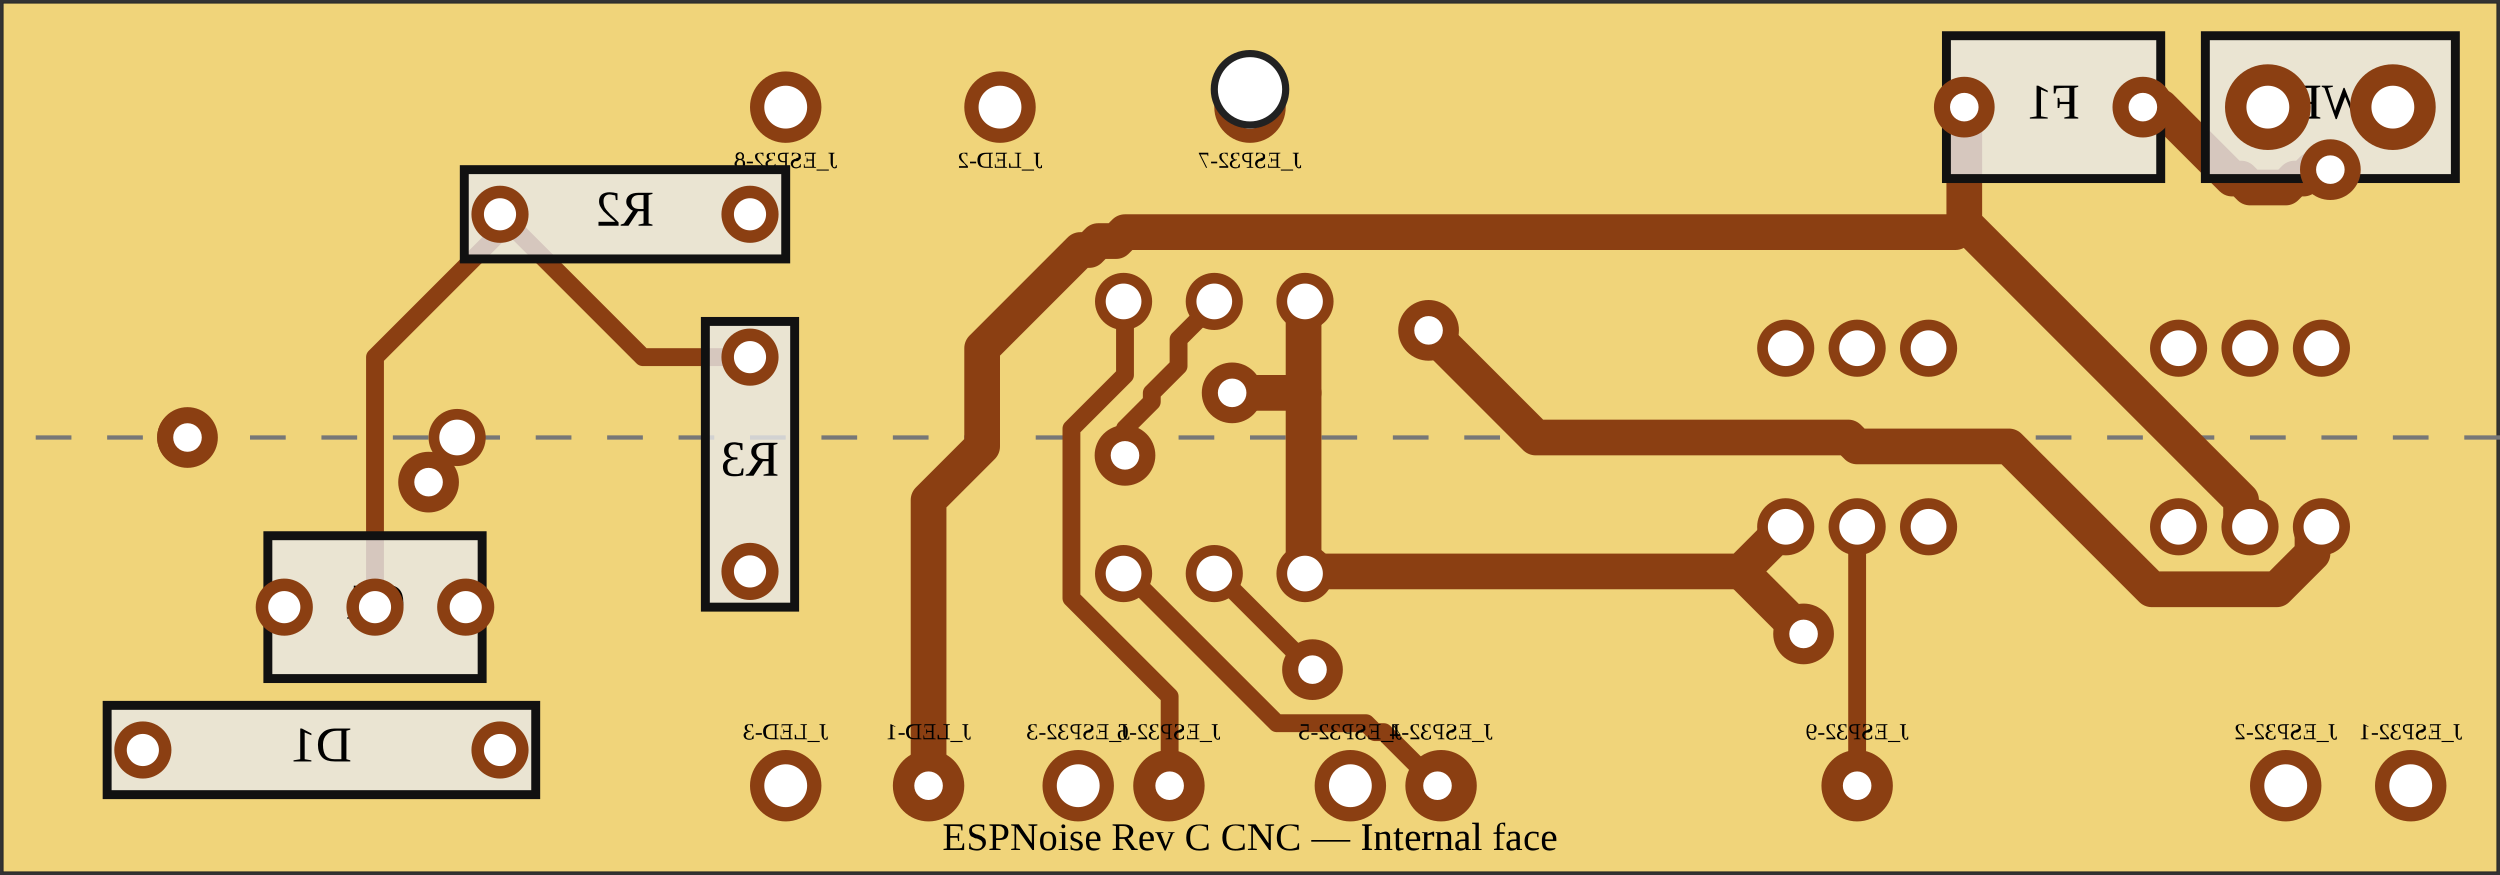
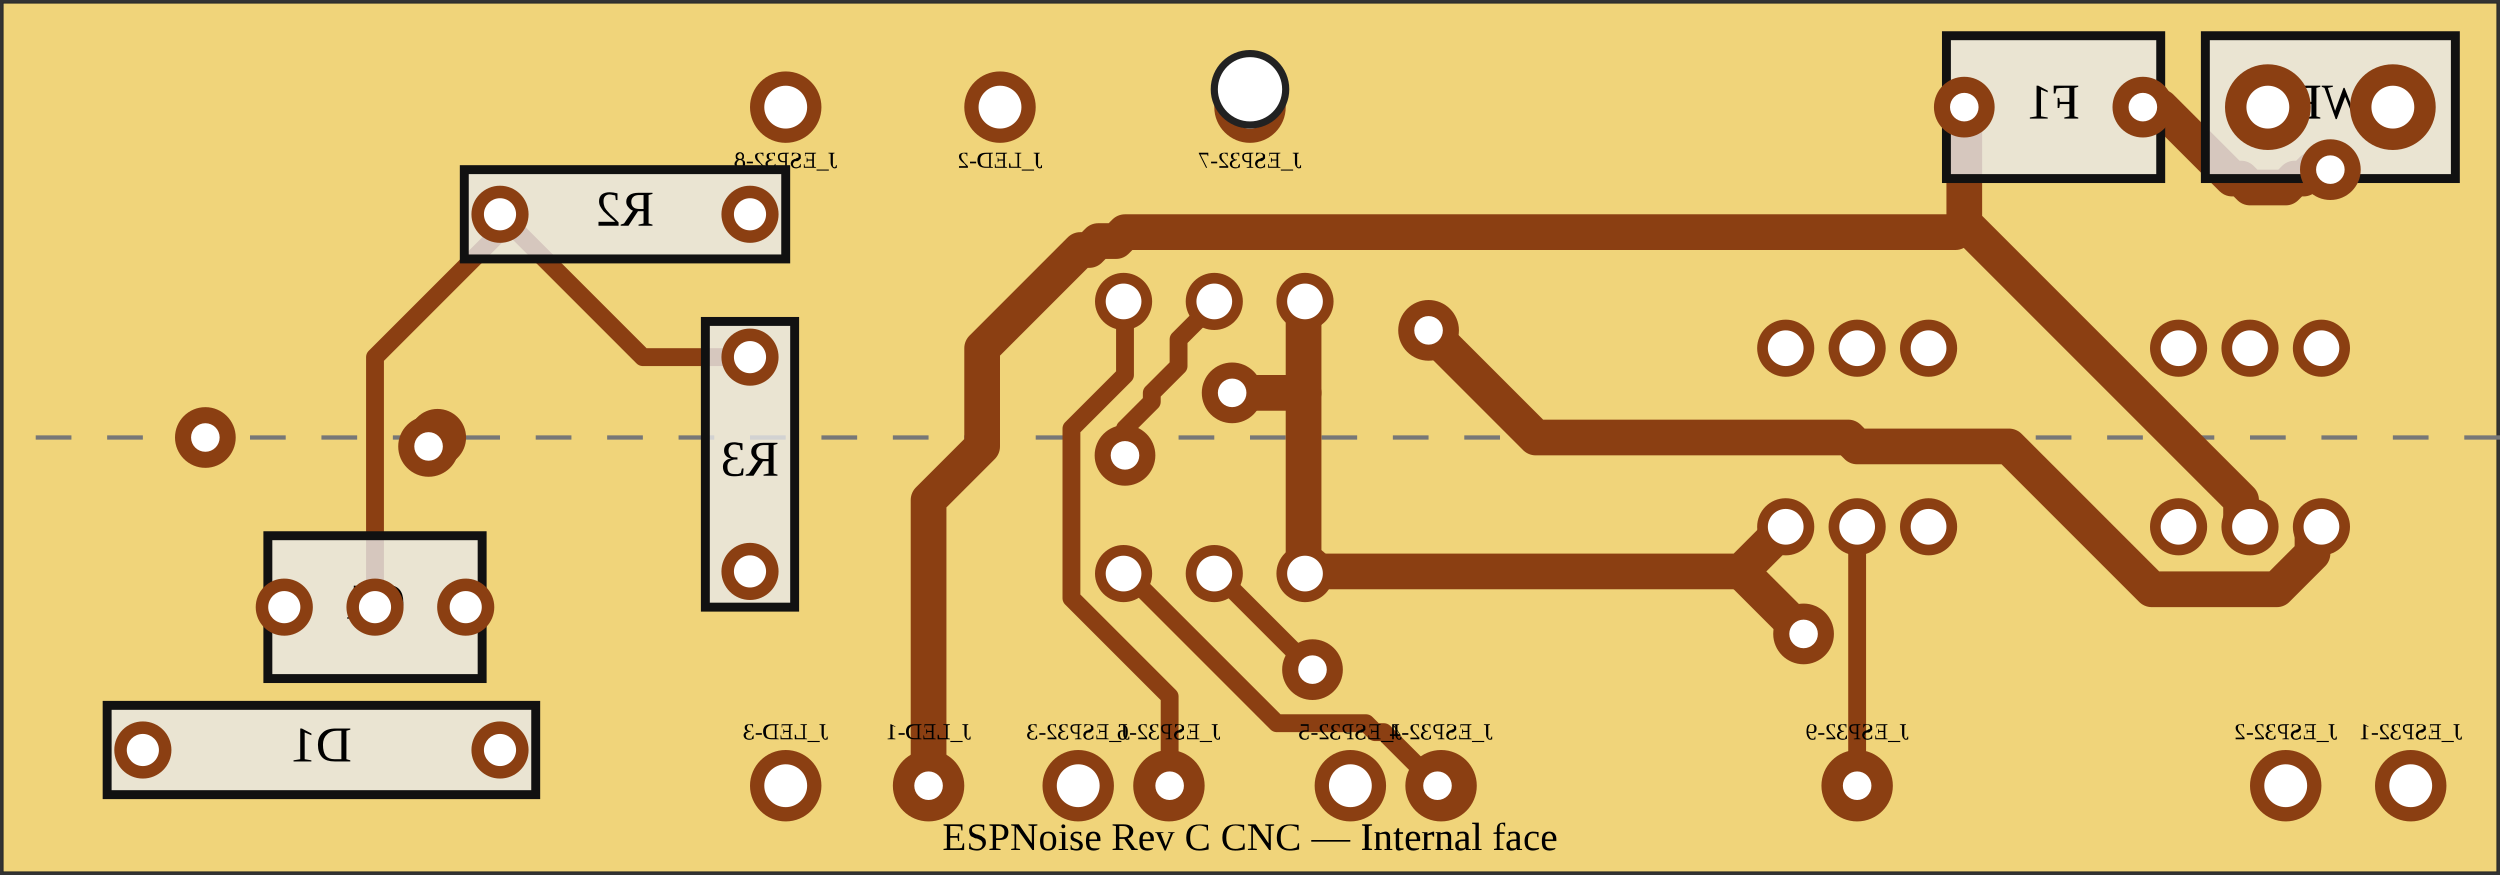
<svg xmlns="http://www.w3.org/2000/svg" width="70.0mm" height="24.5mm" viewBox="0 0 70.0 24.5">
  <rect width="70.0" height="24.5" fill="#f0d47a" stroke="#222" stroke-width="0.2" />
  <g transform="translate(70.0 0) scale(-1 1)">
    <g transform="">
      <rect width="70.0" height="24.5" fill="none" stroke="#333" stroke-width="0.15" />
      <line x1="0" y1="12.25" x2="70.0" y2="12.25" stroke="#777" stroke-width="0.12" stroke-dasharray="1,1" />
      <polyline points="38.5,16.0 34.25,20.25 31.75,20.25 31.5,20.5 31.25,20.5 29.75,22.0" fill="none" stroke="#8b3f12" stroke-width="0.5" stroke-linecap="round" stroke-linejoin="round" />
      <polyline points="36.0,16.0 33.25,18.75" fill="none" stroke="#8b3f12" stroke-width="0.5" stroke-linecap="round" stroke-linejoin="round" />
      <polyline points="38.5,8.5 38.5,10.5 40.0,12.0 40.0,16.75 37.25,19.5 37.25,22.0" fill="none" stroke="#8b3f12" stroke-width="0.5" stroke-linecap="round" stroke-linejoin="round" />
      <polyline points="36.0,8.5 37.0,9.5 37.0,10.25 37.75,11.0 37.75,11.25 38.5,12.0 38.5,12.75" fill="none" stroke="#8b3f12" stroke-width="0.5" stroke-linecap="round" stroke-linejoin="round" />
      <polyline points="18.0,14.75 18.0,22.0" fill="none" stroke="#8b3f12" stroke-width="0.5" stroke-linecap="round" stroke-linejoin="round" />
      <polyline points="20.0,14.75 21.25,16.0 33.5,16.0" fill="none" stroke="#8b3f12" stroke-width="1.0" stroke-linecap="round" stroke-linejoin="round" />
      <polyline points="33.5,16.0 33.5,8.5" fill="none" stroke="#8b3f12" stroke-width="1.0" stroke-linecap="round" stroke-linejoin="round" />
      <polyline points="33.5,11.0 35.5,11.0" fill="none" stroke="#8b3f12" stroke-width="1.0" stroke-linecap="round" stroke-linejoin="round" />
      <polyline points="21.25,16.0 19.5,17.75" fill="none" stroke="#8b3f12" stroke-width="1.0" stroke-linecap="round" stroke-linejoin="round" />
      <polyline points="4.75,4.75 5.25,4.75 5.5,5.0 5.75,5.0 6.0,5.25 7.0,5.25 7.25,5.0 7.5,5.0 9.5,3.0 10.0,3.0" fill="none" stroke="#8b3f12" stroke-width="1.0" stroke-linecap="round" stroke-linejoin="round" />
      <polyline points="7.0,14.75 7.25,14.5 7.25,14.0 15.0,6.25 15.0,3.0" fill="none" stroke="#8b3f12" stroke-width="1.0" stroke-linecap="round" stroke-linejoin="round" />
      <polyline points="15.0,6.25 15.25,6.5 38.5,6.5 38.75,6.75 39.25,6.75 39.5,7.0 39.75,7.0 42.5,9.75 42.5,12.5 44.0,14.0 44.0,22.0" fill="none" stroke="#8b3f12" stroke-width="1.0" stroke-linecap="round" stroke-linejoin="round" />
      <polyline points="56.0,6.0 52.0,10.0 49.0,10.0" fill="none" stroke="#8b3f12" stroke-width="0.5" stroke-linecap="round" stroke-linejoin="round" />
      <polyline points="55.75,6.25 59.5,10.0 59.5,17.0" fill="none" stroke="#8b3f12" stroke-width="0.5" stroke-linecap="round" stroke-linejoin="round" />
-       <polyline points="57.25,12.25 57.5,12.5 57.5,12.75 57.75,13.0 57.75,13.25 58.0,13.5" fill="none" stroke="#8b3f12" stroke-width="0.5" stroke-linecap="round" stroke-linejoin="round" />
+       <polyline points="57.75,12.25 58.0,12.5" fill="none" stroke="#8b3f12" stroke-width="0.5" stroke-linecap="round" stroke-linejoin="round" />
      <polyline points="5.0,14.75 5.25,15.0 5.25,15.5 6.25,16.5 9.75,16.5 13.75,12.5 18.0,12.5 18.25,12.25 27.0,12.25 30.0,9.25" fill="none" stroke="#8b3f12" stroke-width="1.0" stroke-linecap="round" stroke-linejoin="round" />
      <rect x="1.25" y="1.0" width="7.0" height="4.0" fill="#e8e8e8" fill-opacity="0.8" stroke="#111" stroke-width="0.25" />
      <text x="4.75" y="3.0" font-size="1.4" text-anchor="middle" dominant-baseline="middle">PWR1</text>
      <text x="2.5" y="20.7" font-size="0.65" text-anchor="middle">J_ESP32-1</text>
      <text x="6.0" y="20.7" font-size="0.65" text-anchor="middle">J_ESP32-2</text>
      <text x="39.81" y="20.7" font-size="0.65" text-anchor="middle">J_ESP32-3</text>
      <text x="29.65" y="20.7" font-size="0.65" text-anchor="middle">J_ESP32-4</text>
      <text x="32.19" y="20.7" font-size="0.65" text-anchor="middle">J_ESP32-5</text>
      <text x="37.27" y="20.7" font-size="0.65" text-anchor="middle">J_ESP32-6</text>
      <text x="35.0" y="4.7" font-size="0.65" text-anchor="middle">J_ESP32-7</text>
      <text x="48.0" y="4.7" font-size="0.65" text-anchor="middle">J_ESP32-8</text>
      <text x="18.0" y="20.7" font-size="0.65" text-anchor="middle">J_ESP32-9</text>
      <text x="44.0" y="20.7" font-size="0.65" text-anchor="middle">J_LED-1</text>
      <text x="42.0" y="4.7" font-size="0.65" text-anchor="middle">J_LED-2</text>
      <text x="48.0" y="20.7" font-size="0.65" text-anchor="middle">J_LED-3</text>
      <rect x="48.0" y="4.75" width="9.0" height="2.5" fill="#e8e8e8" fill-opacity="0.8" stroke="#111" stroke-width="0.25" />
      <text x="52.5" y="6.0" font-size="1.4" text-anchor="middle" dominant-baseline="middle">R2</text>
      <rect x="47.75" y="9.0" width="2.5" height="8.0" fill="#e8e8e8" fill-opacity="0.8" stroke="#111" stroke-width="0.25" />
      <text x="49.0" y="13.0" font-size="1.4" text-anchor="middle" dominant-baseline="middle">R3</text>
      <rect x="55.0" y="19.75" width="12.0" height="2.5" fill="#e8e8e8" fill-opacity="0.8" stroke="#111" stroke-width="0.25" />
      <text x="61.0" y="21.0" font-size="1.4" text-anchor="middle" dominant-baseline="middle">D1</text>
      <rect x="9.5" y="1.0" width="6.0" height="4.0" fill="#e8e8e8" fill-opacity="0.8" stroke="#111" stroke-width="0.25" />
      <text x="12.5" y="3.0" font-size="1.4" text-anchor="middle" dominant-baseline="middle">F1</text>
      <rect x="56.5" y="15.0" width="6.0" height="4.0" fill="#e8e8e8" fill-opacity="0.8" stroke="#111" stroke-width="0.25" />
      <text x="59.5" y="17.0" font-size="1.4" text-anchor="middle" dominant-baseline="middle">Q1</text>
      <circle cx="5.0" cy="9.75" r="0.8" fill="#8b3f12" />
      <circle cx="5.0" cy="9.75" r="0.5" fill="#fff" />
      <circle cx="7.0" cy="9.75" r="0.8" fill="#8b3f12" />
      <circle cx="7.0" cy="9.75" r="0.5" fill="#fff" />
      <circle cx="9.0" cy="9.75" r="0.8" fill="#8b3f12" />
      <circle cx="9.0" cy="9.75" r="0.5" fill="#fff" />
      <circle cx="5.0" cy="14.75" r="0.8" fill="#8b3f12" />
      <circle cx="5.0" cy="14.75" r="0.5" fill="#fff" />
      <circle cx="7.0" cy="14.75" r="0.8" fill="#8b3f12" />
      <circle cx="7.0" cy="14.75" r="0.5" fill="#fff" />
      <circle cx="9.0" cy="14.75" r="0.8" fill="#8b3f12" />
      <circle cx="9.0" cy="14.75" r="0.5" fill="#fff" />
      <circle cx="16.0" cy="9.75" r="0.8" fill="#8b3f12" />
      <circle cx="16.0" cy="9.75" r="0.5" fill="#fff" />
      <circle cx="18.0" cy="9.75" r="0.8" fill="#8b3f12" />
      <circle cx="18.0" cy="9.75" r="0.5" fill="#fff" />
      <circle cx="20.0" cy="9.75" r="0.8" fill="#8b3f12" />
      <circle cx="20.0" cy="9.75" r="0.5" fill="#fff" />
      <circle cx="16.0" cy="14.75" r="0.8" fill="#8b3f12" />
      <circle cx="16.0" cy="14.75" r="0.5" fill="#fff" />
      <circle cx="18.0" cy="14.75" r="0.8" fill="#8b3f12" />
      <circle cx="18.0" cy="14.75" r="0.5" fill="#fff" />
      <circle cx="20.0" cy="14.75" r="0.8" fill="#8b3f12" />
      <circle cx="20.0" cy="14.75" r="0.5" fill="#fff" />
      <circle cx="33.46" cy="8.44" r="0.8" fill="#8b3f12" />
      <circle cx="33.46" cy="8.44" r="0.5" fill="#fff" />
      <circle cx="36.0" cy="8.44" r="0.8" fill="#8b3f12" />
      <circle cx="36.0" cy="8.44" r="0.5" fill="#fff" />
      <circle cx="38.54" cy="8.44" r="0.8" fill="#8b3f12" />
      <circle cx="38.54" cy="8.44" r="0.5" fill="#fff" />
      <circle cx="33.46" cy="16.06" r="0.8" fill="#8b3f12" />
      <circle cx="33.46" cy="16.06" r="0.5" fill="#fff" />
      <circle cx="36.0" cy="16.06" r="0.8" fill="#8b3f12" />
      <circle cx="36.0" cy="16.06" r="0.5" fill="#fff" />
      <circle cx="38.54" cy="16.06" r="0.8" fill="#8b3f12" />
      <circle cx="38.54" cy="16.06" r="0.5" fill="#fff" />
-       <circle cx="64.8" cy="12.25" r="0.8" fill="#8b3f12" />
-       <circle cx="64.8" cy="12.25" r="0.5" fill="#fff" />
-       <circle cx="57.2" cy="12.25" r="0.8" fill="#8b3f12" />
-       <circle cx="57.2" cy="12.25" r="0.5" fill="#fff" />
+       <circle cx="64.25" cy="12.25" r="0.8" fill="#8b3f12" />
+       <circle cx="64.25" cy="12.25" r="0.4" fill="#fff" />
+       <circle cx="57.75" cy="12.25" r="0.8" fill="#8b3f12" />
+       <circle cx="57.75" cy="12.25" r="0.4" fill="#fff" />
      <circle cx="3.0" cy="3.0" r="1.2" fill="#8b3f12" />
      <circle cx="3.0" cy="3.0" r="0.6" fill="#fff" />
      <circle cx="6.5" cy="3.0" r="1.2" fill="#8b3f12" />
      <circle cx="6.5" cy="3.0" r="0.6" fill="#fff" />
      <circle cx="2.5" cy="22.0" r="1.0" fill="#8b3f12" />
      <circle cx="2.5" cy="22.0" r="0.6" fill="#fff" />
      <circle cx="6.0" cy="22.0" r="1.0" fill="#8b3f12" />
      <circle cx="6.0" cy="22.0" r="0.6" fill="#fff" />
      <circle cx="39.81" cy="22.0" r="1.0" fill="#8b3f12" />
      <circle cx="39.81" cy="22.0" r="0.6" fill="#fff" />
      <circle cx="29.65" cy="22.0" r="1.0" fill="#8b3f12" />
      <circle cx="29.65" cy="22.0" r="0.6" fill="#fff" />
      <circle cx="32.19" cy="22.0" r="1.0" fill="#8b3f12" />
      <circle cx="32.19" cy="22.0" r="0.6" fill="#fff" />
      <circle cx="37.27" cy="22.0" r="1.0" fill="#8b3f12" />
      <circle cx="37.27" cy="22.0" r="0.6" fill="#fff" />
      <circle cx="35.0" cy="3.0" r="1.0" fill="#8b3f12" />
      <circle cx="35.0" cy="3.0" r="0.6" fill="#fff" />
      <circle cx="48.0" cy="3.0" r="1.0" fill="#8b3f12" />
      <circle cx="48.0" cy="3.0" r="0.6" fill="#fff" />
      <circle cx="18.0" cy="22.0" r="1.0" fill="#8b3f12" />
      <circle cx="18.0" cy="22.0" r="0.6" fill="#fff" />
      <circle cx="44.0" cy="22.0" r="1.0" fill="#8b3f12" />
      <circle cx="44.0" cy="22.0" r="0.6" fill="#fff" />
      <circle cx="42.0" cy="3.0" r="1.0" fill="#8b3f12" />
      <circle cx="42.0" cy="3.0" r="0.6" fill="#fff" />
      <circle cx="48.0" cy="22.0" r="1.0" fill="#8b3f12" />
      <circle cx="48.0" cy="22.0" r="0.6" fill="#fff" />
      <circle cx="49.0" cy="6.0" r="0.8" fill="#8b3f12" />
      <circle cx="49.0" cy="6.0" r="0.45" fill="#fff" />
      <circle cx="56.0" cy="6.0" r="0.8" fill="#8b3f12" />
      <circle cx="56.0" cy="6.0" r="0.45" fill="#fff" />
      <circle cx="49.0" cy="10.0" r="0.8" fill="#8b3f12" />
      <circle cx="49.0" cy="10.0" r="0.45" fill="#fff" />
      <circle cx="49.0" cy="16.0" r="0.8" fill="#8b3f12" />
      <circle cx="49.0" cy="16.0" r="0.45" fill="#fff" />
      <circle cx="66.0" cy="21.0" r="0.8" fill="#8b3f12" />
      <circle cx="66.0" cy="21.0" r="0.45" fill="#fff" />
      <circle cx="56.0" cy="21.0" r="0.8" fill="#8b3f12" />
      <circle cx="56.0" cy="21.0" r="0.45" fill="#fff" />
      <circle cx="10.0" cy="3.0" r="0.8" fill="#8b3f12" />
      <circle cx="10.0" cy="3.0" r="0.5" fill="#fff" />
      <circle cx="15.0" cy="3.0" r="0.8" fill="#8b3f12" />
      <circle cx="15.0" cy="3.0" r="0.5" fill="#fff" />
      <circle cx="56.96" cy="17.0" r="0.8" fill="#8b3f12" />
      <circle cx="56.96" cy="17.0" r="0.45" fill="#fff" />
      <circle cx="59.5" cy="17.0" r="0.8" fill="#8b3f12" />
      <circle cx="59.5" cy="17.0" r="0.45" fill="#fff" />
      <circle cx="62.04" cy="17.0" r="0.8" fill="#8b3f12" />
      <circle cx="62.04" cy="17.0" r="0.45" fill="#fff" />
      <circle cx="29.75" cy="22.0" r="0.85" fill="#8b3f12" />
      <circle cx="29.75" cy="22.0" r="0.4" fill="#fff" />
      <circle cx="33.25" cy="18.75" r="0.85" fill="#8b3f12" />
      <circle cx="33.25" cy="18.75" r="0.4" fill="#fff" />
      <circle cx="37.25" cy="22.0" r="0.85" fill="#8b3f12" />
      <circle cx="37.25" cy="22.0" r="0.4" fill="#fff" />
      <circle cx="38.5" cy="12.75" r="0.85" fill="#8b3f12" />
      <circle cx="38.5" cy="12.75" r="0.4" fill="#fff" />
      <circle cx="18.0" cy="22.0" r="0.85" fill="#8b3f12" />
      <circle cx="18.0" cy="22.0" r="0.4" fill="#fff" />
      <circle cx="35.5" cy="11.0" r="0.85" fill="#8b3f12" />
      <circle cx="35.5" cy="11.0" r="0.4" fill="#fff" />
      <circle cx="19.5" cy="17.75" r="0.85" fill="#8b3f12" />
      <circle cx="19.5" cy="17.75" r="0.4" fill="#fff" />
      <circle cx="4.75" cy="4.75" r="0.85" fill="#8b3f12" />
      <circle cx="4.75" cy="4.75" r="0.4" fill="#fff" />
      <circle cx="10.0" cy="3.0" r="0.85" fill="#8b3f12" />
      <circle cx="10.0" cy="3.0" r="0.4" fill="#fff" />
      <circle cx="15.0" cy="3.0" r="0.85" fill="#8b3f12" />
      <circle cx="15.0" cy="3.0" r="0.4" fill="#fff" />
      <circle cx="44.0" cy="22.0" r="0.85" fill="#8b3f12" />
      <circle cx="44.0" cy="22.0" r="0.4" fill="#fff" />
-       <circle cx="58.0" cy="13.5" r="0.85" fill="#8b3f12" />
-       <circle cx="58.0" cy="13.5" r="0.4" fill="#fff" />
+       <circle cx="58.0" cy="12.5" r="0.85" fill="#8b3f12" />
+       <circle cx="58.0" cy="12.5" r="0.4" fill="#fff" />
      <circle cx="30.0" cy="9.25" r="0.85" fill="#8b3f12" />
      <circle cx="30.0" cy="9.25" r="0.4" fill="#fff" />
-       <circle cx="64.75" cy="12.25" r="0.85" fill="#8b3f12" />
-       <circle cx="64.75" cy="12.25" r="0.4" fill="#fff" />
+       <circle cx="64.25" cy="12.25" r="0.85" fill="#8b3f12" />
+       <circle cx="64.25" cy="12.25" r="0.4" fill="#fff" />
      <circle cx="35.0" cy="2.5" r="1" fill="#fff" stroke="#222" stroke-width="0.2" />
    </g>
  </g>
  <text x="35.0" y="23.8" font-size="1.1" text-anchor="middle">ESPNoise Rev C CNC — Internal face</text>
</svg>
